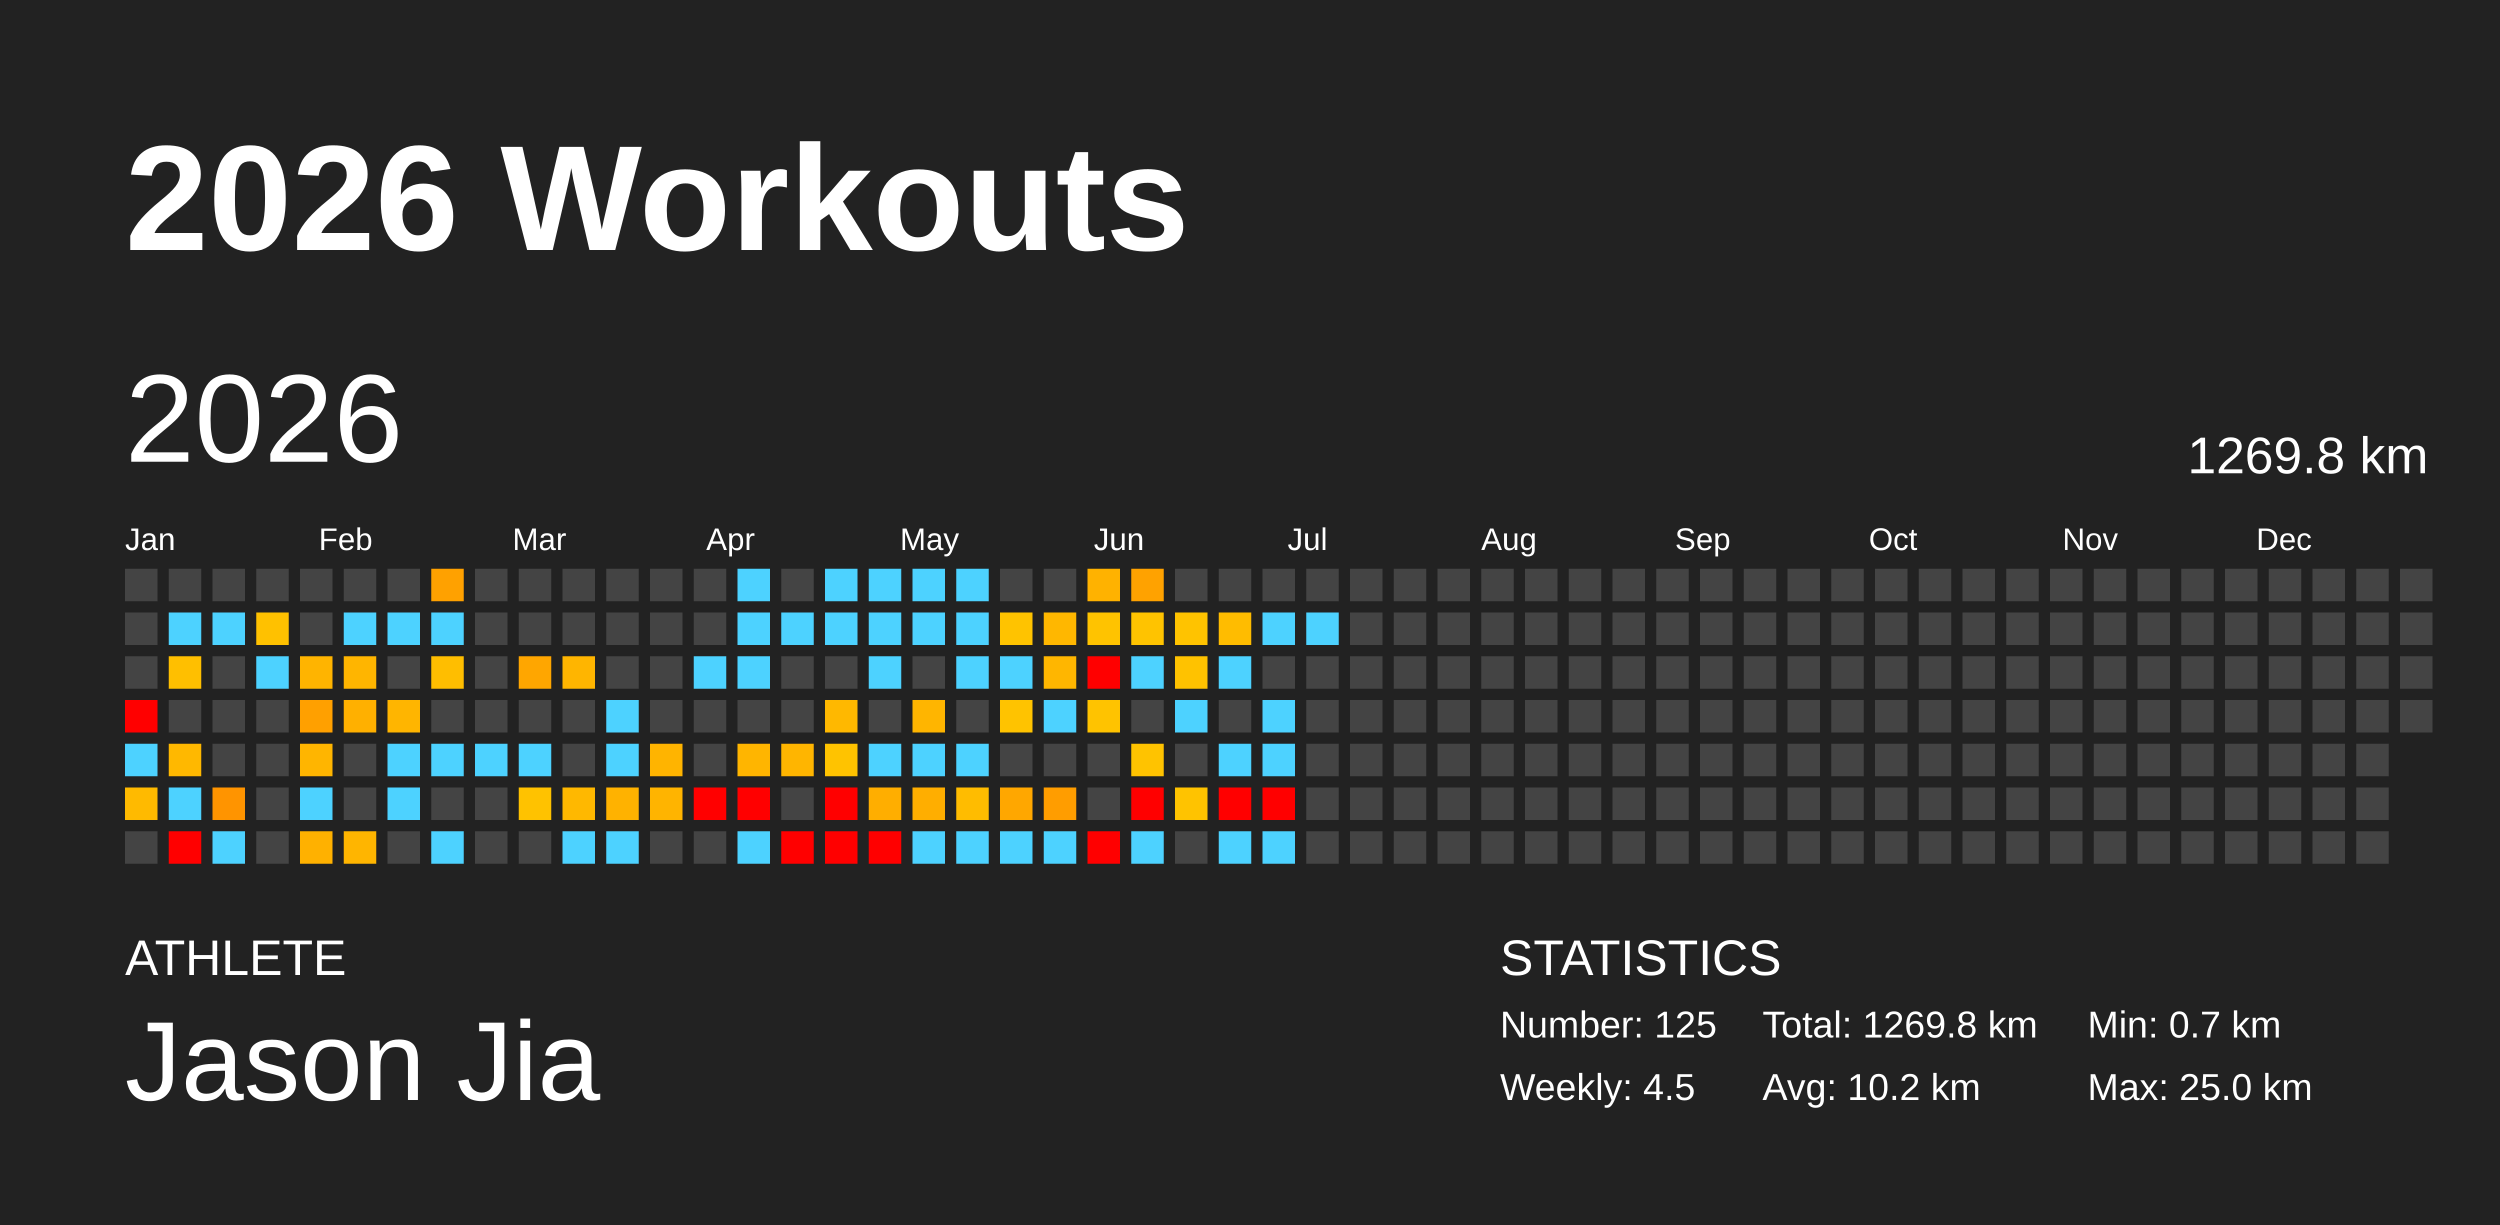
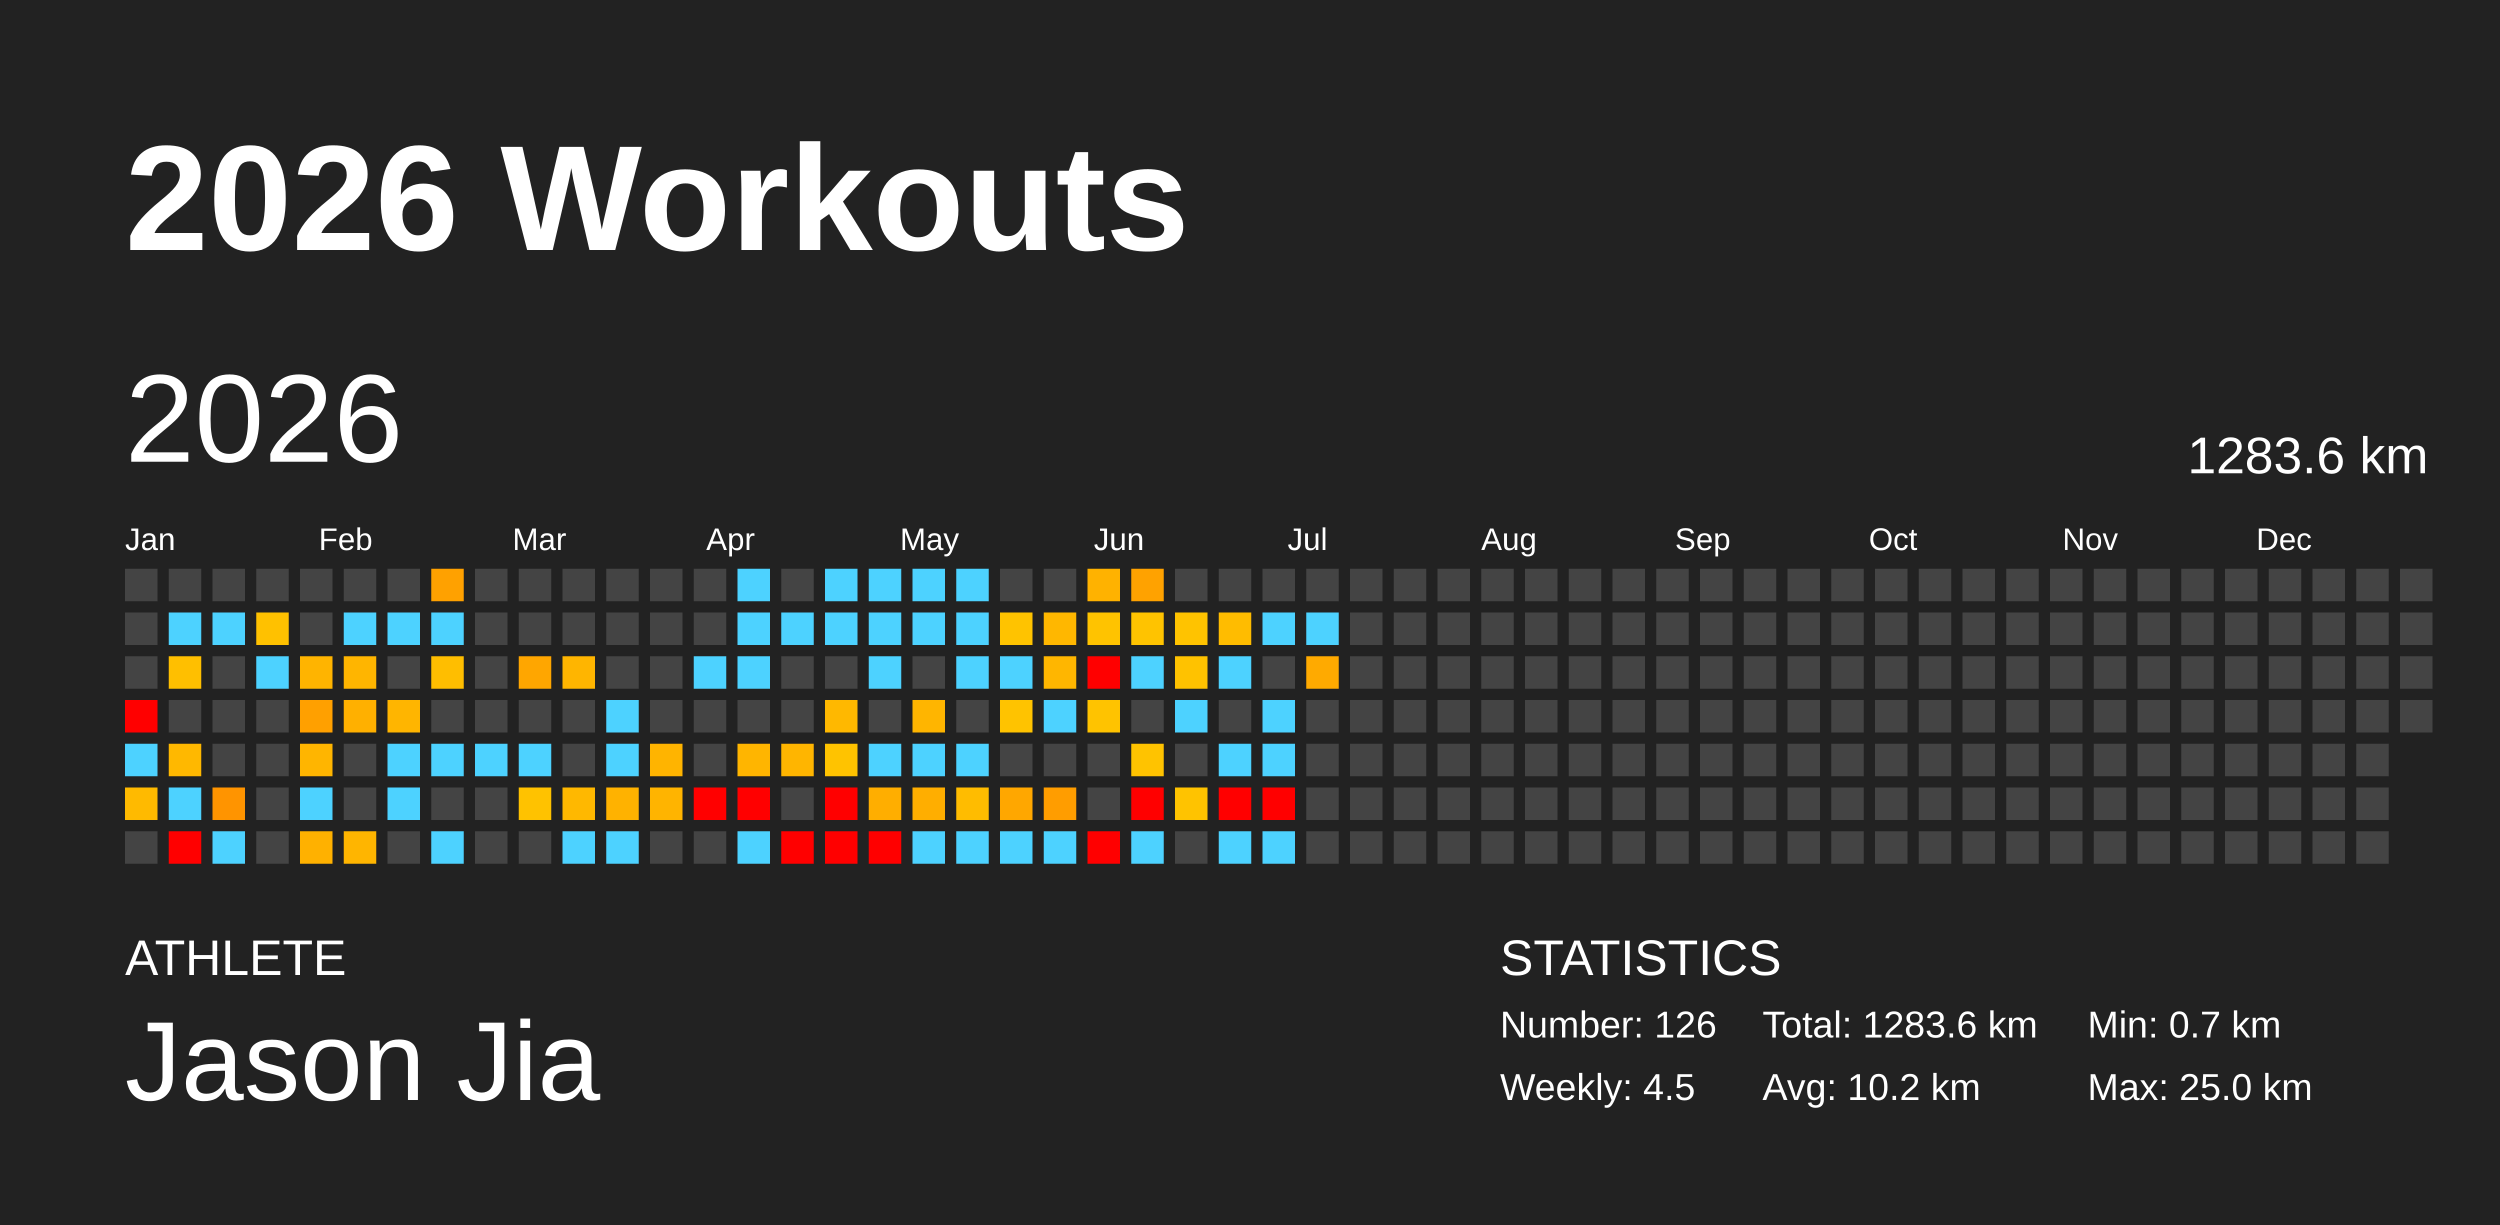
<svg xmlns="http://www.w3.org/2000/svg" baseProfile="full" height="98mm" version="1.1" viewBox="0,0,200,98" width="200mm">
  <defs />
  <rect fill="#222222" height="98" width="200" x="0" y="0" />
  <text fill="#FFFFFF" style="font-size:12px; font-family:Arial; font-weight:bold;" x="10" y="20">2026 Workouts</text>
  <text fill="#FFFFFF" style="font-size:4px; font-family:Arial" x="10" y="78">ATHLETE</text>
  <text fill="#FFFFFF" style="font-size:9px; font-family:Arial" x="10" y="88">Jason Jia</text>
  <text fill="#FFFFFF" style="font-size:4px; font-family:Arial" x="120" y="78">STATISTICS</text>
-   <text fill="#FFFFFF" style="font-size:3px; font-family:Arial" x="120" y="83">Number: 125</text>
+   <text fill="#FFFFFF" style="font-size:3px; font-family:Arial" x="120" y="83">Number: 126</text>
  <text fill="#FFFFFF" style="font-size:3px; font-family:Arial" x="120" y="88">Weekly: 4.5</text>
-   <text fill="#FFFFFF" style="font-size:3px; font-family:Arial" x="141" y="83">Total: 1269.8 km</text>
+   <text fill="#FFFFFF" style="font-size:3px; font-family:Arial" x="141" y="83">Total: 1283.6 km</text>
  <text fill="#FFFFFF" style="font-size:3px; font-family:Arial" x="141" y="88">Avg: 10.2 km</text>
  <text fill="#FFFFFF" style="font-size:3px; font-family:Arial" x="167" y="83">Min: 0.7 km</text>
  <text fill="#FFFFFF" style="font-size:3px; font-family:Arial" x="167" y="88">Max: 25.0 km</text>
  <text dominant-baseline="hanging" fill="#FFFFFF" style="font-size:10.0px; font-family:Arial;" x="10" y="30">2026</text>
-   <text dominant-baseline="hanging" fill="#FFFFFF" style="font-size:4.125px; font-family:Arial;" x="175" y="35">1269.8 km</text>
+   <text dominant-baseline="hanging" fill="#FFFFFF" style="font-size:4.125px; font-family:Arial;" x="175" y="35">1283.6 km</text>
  <text fill="#FFFFFF" style="font-size:2.5px; font-family:Arial" x="10.0" y="44">Jan</text>
  <text fill="#FFFFFF" style="font-size:2.5px; font-family:Arial" x="25.5" y="44">Feb</text>
  <text fill="#FFFFFF" style="font-size:2.5px; font-family:Arial" x="41.0" y="44">Mar</text>
  <text fill="#FFFFFF" style="font-size:2.5px; font-family:Arial" x="56.5" y="44">Apr</text>
  <text fill="#FFFFFF" style="font-size:2.5px; font-family:Arial" x="72.0" y="44">May</text>
  <text fill="#FFFFFF" style="font-size:2.5px; font-family:Arial" x="87.5" y="44">Jun</text>
  <text fill="#FFFFFF" style="font-size:2.5px; font-family:Arial" x="103.0" y="44">Jul</text>
  <text fill="#FFFFFF" style="font-size:2.5px; font-family:Arial" x="118.5" y="44">Aug</text>
  <text fill="#FFFFFF" style="font-size:2.5px; font-family:Arial" x="134.0" y="44">Sep</text>
  <text fill="#FFFFFF" style="font-size:2.5px; font-family:Arial" x="149.5" y="44">Oct</text>
  <text fill="#FFFFFF" style="font-size:2.5px; font-family:Arial" x="165.0" y="44">Nov</text>
  <text fill="#FFFFFF" style="font-size:2.5px; font-family:Arial" x="180.5" y="44">Dec</text>
  <rect fill="#444444" height="2.6" width="2.6" x="10.0" y="45.5" />
  <rect fill="#444444" height="2.6" width="2.6" x="10.0" y="49.0" />
  <rect fill="#444444" height="2.6" width="2.6" x="10.0" y="52.5" />
  <rect fill="red" height="2.6" width="2.6" x="10.0" y="56.0" />
  <rect fill="#4dd2ff" height="2.6" width="2.6" x="10.0" y="59.5" />
  <rect fill="#ffba00" height="2.6" width="2.6" x="10.0" y="63.0" />
  <rect fill="#444444" height="2.6" width="2.6" x="10.0" y="66.5" />
  <rect fill="#444444" height="2.6" width="2.6" x="13.5" y="45.5" />
  <rect fill="#4dd2ff" height="2.6" width="2.6" x="13.5" y="49.0" />
  <rect fill="#ffbf00" height="2.6" width="2.6" x="13.5" y="52.5" />
  <rect fill="#444444" height="2.6" width="2.6" x="13.5" y="56.0" />
  <rect fill="#ffb800" height="2.6" width="2.6" x="13.5" y="59.5" />
  <rect fill="#4dd2ff" height="2.6" width="2.6" x="13.5" y="63.0" />
  <rect fill="red" height="2.6" width="2.6" x="13.5" y="66.5" />
  <rect fill="#444444" height="2.6" width="2.6" x="17.0" y="45.5" />
  <rect fill="#4dd2ff" height="2.6" width="2.6" x="17.0" y="49.0" />
  <rect fill="#444444" height="2.6" width="2.6" x="17.0" y="52.5" />
  <rect fill="#444444" height="2.6" width="2.6" x="17.0" y="56.0" />
  <rect fill="#444444" height="2.6" width="2.6" x="17.0" y="59.5" />
  <rect fill="#ff9400" height="2.6" width="2.6" x="17.0" y="63.0" />
  <rect fill="#4dd2ff" height="2.6" width="2.6" x="17.0" y="66.5" />
  <rect fill="#444444" height="2.6" width="2.6" x="20.5" y="45.5" />
  <rect fill="#ffc100" height="2.6" width="2.6" x="20.5" y="49.0" />
  <rect fill="#4dd2ff" height="2.6" width="2.6" x="20.5" y="52.5" />
  <rect fill="#444444" height="2.6" width="2.6" x="20.5" y="56.0" />
  <rect fill="#444444" height="2.6" width="2.6" x="20.5" y="59.5" />
  <rect fill="#444444" height="2.6" width="2.6" x="20.5" y="63.0" />
  <rect fill="#444444" height="2.6" width="2.6" x="20.5" y="66.5" />
  <rect fill="#444444" height="2.6" width="2.6" x="24.0" y="45.5" />
  <rect fill="#444444" height="2.6" width="2.6" x="24.0" y="49.0" />
  <rect fill="#ffb400" height="2.6" width="2.6" x="24.0" y="52.5" />
  <rect fill="#ffa000" height="2.6" width="2.6" x="24.0" y="56.0" />
  <rect fill="#ffb500" height="2.6" width="2.6" x="24.0" y="59.5" />
  <rect fill="#4dd2ff" height="2.6" width="2.6" x="24.0" y="63.0" />
  <rect fill="#ffb100" height="2.6" width="2.6" x="24.0" y="66.5" />
  <rect fill="#444444" height="2.6" width="2.6" x="27.5" y="45.5" />
  <rect fill="#4dd2ff" height="2.6" width="2.6" x="27.5" y="49.0" />
  <rect fill="#ffb500" height="2.6" width="2.6" x="27.5" y="52.5" />
  <rect fill="#ffb000" height="2.6" width="2.6" x="27.5" y="56.0" />
  <rect fill="#444444" height="2.6" width="2.6" x="27.5" y="59.5" />
  <rect fill="#444444" height="2.6" width="2.6" x="27.5" y="63.0" />
  <rect fill="#ffb500" height="2.6" width="2.6" x="27.5" y="66.5" />
  <rect fill="#444444" height="2.6" width="2.6" x="31.0" y="45.5" />
  <rect fill="#4dd2ff" height="2.6" width="2.6" x="31.0" y="49.0" />
  <rect fill="#444444" height="2.6" width="2.6" x="31.0" y="52.5" />
  <rect fill="#ffb500" height="2.6" width="2.6" x="31.0" y="56.0" />
  <rect fill="#4dd2ff" height="2.6" width="2.6" x="31.0" y="59.5" />
  <rect fill="#4dd2ff" height="2.6" width="2.6" x="31.0" y="63.0" />
  <rect fill="#444444" height="2.6" width="2.6" x="31.0" y="66.5" />
  <rect fill="#ffa100" height="2.6" width="2.6" x="34.5" y="45.5" />
  <rect fill="#4dd2ff" height="2.6" width="2.6" x="34.5" y="49.0" />
  <rect fill="#ffbe00" height="2.6" width="2.6" x="34.5" y="52.5" />
  <rect fill="#444444" height="2.6" width="2.6" x="34.5" y="56.0" />
  <rect fill="#4dd2ff" height="2.6" width="2.6" x="34.5" y="59.5" />
  <rect fill="#444444" height="2.6" width="2.6" x="34.5" y="63.0" />
  <rect fill="#4dd2ff" height="2.6" width="2.6" x="34.5" y="66.5" />
  <rect fill="#444444" height="2.6" width="2.6" x="38.0" y="45.5" />
  <rect fill="#444444" height="2.6" width="2.6" x="38.0" y="49.0" />
  <rect fill="#444444" height="2.6" width="2.6" x="38.0" y="52.5" />
  <rect fill="#444444" height="2.6" width="2.6" x="38.0" y="56.0" />
  <rect fill="#4dd2ff" height="2.6" width="2.6" x="38.0" y="59.5" />
  <rect fill="#444444" height="2.6" width="2.6" x="38.0" y="63.0" />
  <rect fill="#444444" height="2.6" width="2.6" x="38.0" y="66.5" />
  <rect fill="#444444" height="2.6" width="2.6" x="41.5" y="45.5" />
  <rect fill="#444444" height="2.6" width="2.6" x="41.5" y="49.0" />
  <rect fill="#ffa600" height="2.6" width="2.6" x="41.5" y="52.5" />
  <rect fill="#444444" height="2.6" width="2.6" x="41.5" y="56.0" />
  <rect fill="#4dd2ff" height="2.6" width="2.6" x="41.5" y="59.5" />
  <rect fill="#ffc200" height="2.6" width="2.6" x="41.5" y="63.0" />
  <rect fill="#444444" height="2.6" width="2.6" x="41.5" y="66.5" />
  <rect fill="#444444" height="2.6" width="2.6" x="45.0" y="45.5" />
  <rect fill="#444444" height="2.6" width="2.6" x="45.0" y="49.0" />
  <rect fill="#ffb500" height="2.6" width="2.6" x="45.0" y="52.5" />
  <rect fill="#444444" height="2.6" width="2.6" x="45.0" y="56.0" />
  <rect fill="#444444" height="2.6" width="2.6" x="45.0" y="59.5" />
  <rect fill="#ffb800" height="2.6" width="2.6" x="45.0" y="63.0" />
  <rect fill="#4dd2ff" height="2.6" width="2.6" x="45.0" y="66.5" />
  <rect fill="#444444" height="2.6" width="2.6" x="48.5" y="45.5" />
  <rect fill="#444444" height="2.6" width="2.6" x="48.5" y="49.0" />
  <rect fill="#444444" height="2.6" width="2.6" x="48.5" y="52.5" />
  <rect fill="#4dd2ff" height="2.6" width="2.6" x="48.5" y="56.0" />
  <rect fill="#4dd2ff" height="2.6" width="2.6" x="48.5" y="59.5" />
  <rect fill="#ffb200" height="2.6" width="2.6" x="48.5" y="63.0" />
  <rect fill="#4dd2ff" height="2.6" width="2.6" x="48.5" y="66.5" />
  <rect fill="#444444" height="2.6" width="2.6" x="52.0" y="45.5" />
  <rect fill="#444444" height="2.6" width="2.6" x="52.0" y="49.0" />
  <rect fill="#444444" height="2.6" width="2.6" x="52.0" y="52.5" />
  <rect fill="#444444" height="2.6" width="2.6" x="52.0" y="56.0" />
  <rect fill="#ffb400" height="2.6" width="2.6" x="52.0" y="59.5" />
  <rect fill="#ffb400" height="2.6" width="2.6" x="52.0" y="63.0" />
  <rect fill="#444444" height="2.6" width="2.6" x="52.0" y="66.5" />
  <rect fill="#444444" height="2.6" width="2.6" x="55.5" y="45.5" />
  <rect fill="#444444" height="2.6" width="2.6" x="55.5" y="49.0" />
  <rect fill="#4dd2ff" height="2.6" width="2.6" x="55.5" y="52.5" />
  <rect fill="#444444" height="2.6" width="2.6" x="55.5" y="56.0" />
  <rect fill="#444444" height="2.6" width="2.6" x="55.5" y="59.5" />
  <rect fill="red" height="2.6" width="2.6" x="55.5" y="63.0" />
  <rect fill="#444444" height="2.6" width="2.6" x="55.5" y="66.5" />
  <rect fill="#4dd2ff" height="2.6" width="2.6" x="59.0" y="45.5" />
  <rect fill="#4dd2ff" height="2.6" width="2.6" x="59.0" y="49.0" />
  <rect fill="#4dd2ff" height="2.6" width="2.6" x="59.0" y="52.5" />
  <rect fill="#444444" height="2.6" width="2.6" x="59.0" y="56.0" />
  <rect fill="#ffb500" height="2.6" width="2.6" x="59.0" y="59.5" />
  <rect fill="red" height="2.6" width="2.6" x="59.0" y="63.0" />
  <rect fill="#4dd2ff" height="2.6" width="2.6" x="59.0" y="66.5" />
  <rect fill="#444444" height="2.6" width="2.6" x="62.5" y="45.5" />
  <rect fill="#4dd2ff" height="2.6" width="2.6" x="62.5" y="49.0" />
  <rect fill="#444444" height="2.6" width="2.6" x="62.5" y="52.5" />
  <rect fill="#444444" height="2.6" width="2.6" x="62.5" y="56.0" />
  <rect fill="#ffb500" height="2.6" width="2.6" x="62.5" y="59.5" />
  <rect fill="#444444" height="2.6" width="2.6" x="62.5" y="63.0" />
  <rect fill="red" height="2.6" width="2.6" x="62.5" y="66.5" />
  <rect fill="#4dd2ff" height="2.6" width="2.6" x="66.0" y="45.5" />
  <rect fill="#4dd2ff" height="2.6" width="2.6" x="66.0" y="49.0" />
  <rect fill="#444444" height="2.6" width="2.6" x="66.0" y="52.5" />
  <rect fill="#ffb800" height="2.6" width="2.6" x="66.0" y="56.0" />
  <rect fill="#ffc300" height="2.6" width="2.6" x="66.0" y="59.5" />
  <rect fill="red" height="2.6" width="2.6" x="66.0" y="63.0" />
  <rect fill="red" height="2.6" width="2.6" x="66.0" y="66.5" />
  <rect fill="#4dd2ff" height="2.6" width="2.6" x="69.5" y="45.5" />
  <rect fill="#4dd2ff" height="2.6" width="2.6" x="69.5" y="49.0" />
  <rect fill="#4dd2ff" height="2.6" width="2.6" x="69.5" y="52.5" />
  <rect fill="#444444" height="2.6" width="2.6" x="69.5" y="56.0" />
  <rect fill="#4dd2ff" height="2.6" width="2.6" x="69.5" y="59.5" />
  <rect fill="#ffae00" height="2.6" width="2.6" x="69.5" y="63.0" />
  <rect fill="red" height="2.6" width="2.6" x="69.5" y="66.5" />
  <rect fill="#4dd2ff" height="2.6" width="2.6" x="73.0" y="45.5" />
  <rect fill="#4dd2ff" height="2.6" width="2.6" x="73.0" y="49.0" />
  <rect fill="#444444" height="2.6" width="2.6" x="73.0" y="52.5" />
  <rect fill="#ffb500" height="2.6" width="2.6" x="73.0" y="56.0" />
  <rect fill="#4dd2ff" height="2.6" width="2.6" x="73.0" y="59.5" />
  <rect fill="#ffae00" height="2.6" width="2.6" x="73.0" y="63.0" />
  <rect fill="#4dd2ff" height="2.6" width="2.6" x="73.0" y="66.5" />
  <rect fill="#4dd2ff" height="2.6" width="2.6" x="76.5" y="45.5" />
  <rect fill="#4dd2ff" height="2.6" width="2.6" x="76.5" y="49.0" />
  <rect fill="#4dd2ff" height="2.6" width="2.6" x="76.5" y="52.5" />
  <rect fill="#444444" height="2.6" width="2.6" x="76.5" y="56.0" />
  <rect fill="#4dd2ff" height="2.6" width="2.6" x="76.5" y="59.5" />
  <rect fill="#ffbc00" height="2.6" width="2.6" x="76.5" y="63.0" />
  <rect fill="#4dd2ff" height="2.6" width="2.6" x="76.5" y="66.5" />
  <rect fill="#444444" height="2.6" width="2.6" x="80.0" y="45.5" />
  <rect fill="#ffc300" height="2.6" width="2.6" x="80.0" y="49.0" />
  <rect fill="#4dd2ff" height="2.6" width="2.6" x="80.0" y="52.5" />
  <rect fill="#ffc300" height="2.6" width="2.6" x="80.0" y="56.0" />
  <rect fill="#444444" height="2.6" width="2.6" x="80.0" y="59.5" />
  <rect fill="#ffa700" height="2.6" width="2.6" x="80.0" y="63.0" />
  <rect fill="#4dd2ff" height="2.6" width="2.6" x="80.0" y="66.5" />
  <rect fill="#444444" height="2.6" width="2.6" x="83.5" y="45.5" />
  <rect fill="#ffb700" height="2.6" width="2.6" x="83.5" y="49.0" />
  <rect fill="#ffb600" height="2.6" width="2.6" x="83.5" y="52.5" />
  <rect fill="#4dd2ff" height="2.6" width="2.6" x="83.5" y="56.0" />
  <rect fill="#444444" height="2.6" width="2.6" x="83.5" y="59.5" />
  <rect fill="#ff9d00" height="2.6" width="2.6" x="83.5" y="63.0" />
  <rect fill="#4dd2ff" height="2.6" width="2.6" x="83.5" y="66.5" />
  <rect fill="#ffb200" height="2.6" width="2.6" x="87.0" y="45.5" />
  <rect fill="#ffc300" height="2.6" width="2.6" x="87.0" y="49.0" />
  <rect fill="red" height="2.6" width="2.6" x="87.0" y="52.5" />
  <rect fill="#ffc300" height="2.6" width="2.6" x="87.0" y="56.0" />
  <rect fill="#444444" height="2.6" width="2.6" x="87.0" y="59.5" />
  <rect fill="#444444" height="2.6" width="2.6" x="87.0" y="63.0" />
  <rect fill="red" height="2.6" width="2.6" x="87.0" y="66.5" />
  <rect fill="#ffa200" height="2.6" width="2.6" x="90.5" y="45.5" />
  <rect fill="#ffc300" height="2.6" width="2.6" x="90.5" y="49.0" />
  <rect fill="#4dd2ff" height="2.6" width="2.6" x="90.5" y="52.5" />
  <rect fill="#444444" height="2.6" width="2.6" x="90.5" y="56.0" />
  <rect fill="#ffc300" height="2.6" width="2.6" x="90.5" y="59.5" />
  <rect fill="red" height="2.6" width="2.6" x="90.5" y="63.0" />
  <rect fill="#4dd2ff" height="2.6" width="2.6" x="90.5" y="66.5" />
  <rect fill="#444444" height="2.6" width="2.6" x="94.0" y="45.5" />
  <rect fill="#ffc300" height="2.6" width="2.6" x="94.0" y="49.0" />
  <rect fill="#ffc200" height="2.6" width="2.6" x="94.0" y="52.5" />
  <rect fill="#4dd2ff" height="2.6" width="2.6" x="94.0" y="56.0" />
  <rect fill="#444444" height="2.6" width="2.6" x="94.0" y="59.5" />
  <rect fill="#ffc300" height="2.6" width="2.6" x="94.0" y="63.0" />
  <rect fill="#444444" height="2.6" width="2.6" x="94.0" y="66.5" />
  <rect fill="#444444" height="2.6" width="2.6" x="97.5" y="45.5" />
  <rect fill="#ffbc00" height="2.6" width="2.6" x="97.5" y="49.0" />
  <rect fill="#4dd2ff" height="2.6" width="2.6" x="97.5" y="52.5" />
  <rect fill="#444444" height="2.6" width="2.6" x="97.5" y="56.0" />
  <rect fill="#4dd2ff" height="2.6" width="2.6" x="97.5" y="59.5" />
  <rect fill="red" height="2.6" width="2.6" x="97.5" y="63.0" />
  <rect fill="#4dd2ff" height="2.6" width="2.6" x="97.5" y="66.5" />
  <rect fill="#444444" height="2.6" width="2.6" x="101.0" y="45.5" />
  <rect fill="#4dd2ff" height="2.6" width="2.6" x="101.0" y="49.0" />
  <rect fill="#444444" height="2.6" width="2.6" x="101.0" y="52.5" />
  <rect fill="#4dd2ff" height="2.6" width="2.6" x="101.0" y="56.0" />
  <rect fill="#4dd2ff" height="2.6" width="2.6" x="101.0" y="59.5" />
  <rect fill="red" height="2.6" width="2.6" x="101.0" y="63.0" />
  <rect fill="#4dd2ff" height="2.6" width="2.6" x="101.0" y="66.5" />
  <rect fill="#444444" height="2.6" width="2.6" x="104.5" y="45.5" />
  <rect fill="#4dd2ff" height="2.6" width="2.6" x="104.5" y="49.0" />
-   <rect fill="#444444" height="2.6" width="2.6" x="104.5" y="52.5" />
+   <rect fill="#ffaa00" height="2.6" width="2.6" x="104.5" y="52.5" />
  <rect fill="#444444" height="2.6" width="2.6" x="104.5" y="56.0" />
  <rect fill="#444444" height="2.6" width="2.6" x="104.5" y="59.5" />
  <rect fill="#444444" height="2.6" width="2.6" x="104.5" y="63.0" />
  <rect fill="#444444" height="2.6" width="2.6" x="104.5" y="66.5" />
  <rect fill="#444444" height="2.6" width="2.6" x="108.0" y="45.5" />
  <rect fill="#444444" height="2.6" width="2.6" x="108.0" y="49.0" />
  <rect fill="#444444" height="2.6" width="2.6" x="108.0" y="52.5" />
  <rect fill="#444444" height="2.6" width="2.6" x="108.0" y="56.0" />
  <rect fill="#444444" height="2.6" width="2.6" x="108.0" y="59.5" />
  <rect fill="#444444" height="2.6" width="2.6" x="108.0" y="63.0" />
  <rect fill="#444444" height="2.6" width="2.6" x="108.0" y="66.5" />
  <rect fill="#444444" height="2.6" width="2.6" x="111.5" y="45.5" />
  <rect fill="#444444" height="2.6" width="2.6" x="111.5" y="49.0" />
  <rect fill="#444444" height="2.6" width="2.6" x="111.5" y="52.5" />
  <rect fill="#444444" height="2.6" width="2.6" x="111.5" y="56.0" />
  <rect fill="#444444" height="2.6" width="2.6" x="111.5" y="59.5" />
  <rect fill="#444444" height="2.6" width="2.6" x="111.5" y="63.0" />
  <rect fill="#444444" height="2.6" width="2.6" x="111.5" y="66.5" />
  <rect fill="#444444" height="2.6" width="2.6" x="115.0" y="45.5" />
  <rect fill="#444444" height="2.6" width="2.6" x="115.0" y="49.0" />
  <rect fill="#444444" height="2.6" width="2.6" x="115.0" y="52.5" />
  <rect fill="#444444" height="2.6" width="2.6" x="115.0" y="56.0" />
  <rect fill="#444444" height="2.6" width="2.6" x="115.0" y="59.5" />
  <rect fill="#444444" height="2.6" width="2.6" x="115.0" y="63.0" />
  <rect fill="#444444" height="2.6" width="2.6" x="115.0" y="66.5" />
  <rect fill="#444444" height="2.6" width="2.6" x="118.5" y="45.5" />
  <rect fill="#444444" height="2.6" width="2.6" x="118.5" y="49.0" />
  <rect fill="#444444" height="2.6" width="2.6" x="118.5" y="52.5" />
  <rect fill="#444444" height="2.6" width="2.6" x="118.5" y="56.0" />
  <rect fill="#444444" height="2.6" width="2.6" x="118.5" y="59.5" />
  <rect fill="#444444" height="2.6" width="2.6" x="118.5" y="63.0" />
  <rect fill="#444444" height="2.6" width="2.6" x="118.5" y="66.5" />
  <rect fill="#444444" height="2.6" width="2.6" x="122.0" y="45.5" />
  <rect fill="#444444" height="2.6" width="2.6" x="122.0" y="49.0" />
  <rect fill="#444444" height="2.6" width="2.6" x="122.0" y="52.5" />
  <rect fill="#444444" height="2.6" width="2.6" x="122.0" y="56.0" />
  <rect fill="#444444" height="2.6" width="2.6" x="122.0" y="59.5" />
  <rect fill="#444444" height="2.6" width="2.6" x="122.0" y="63.0" />
  <rect fill="#444444" height="2.6" width="2.6" x="122.0" y="66.5" />
  <rect fill="#444444" height="2.6" width="2.6" x="125.5" y="45.5" />
  <rect fill="#444444" height="2.6" width="2.6" x="125.5" y="49.0" />
  <rect fill="#444444" height="2.6" width="2.6" x="125.5" y="52.5" />
  <rect fill="#444444" height="2.6" width="2.6" x="125.5" y="56.0" />
  <rect fill="#444444" height="2.6" width="2.6" x="125.5" y="59.5" />
  <rect fill="#444444" height="2.6" width="2.6" x="125.5" y="63.0" />
  <rect fill="#444444" height="2.6" width="2.6" x="125.5" y="66.5" />
  <rect fill="#444444" height="2.6" width="2.6" x="129.0" y="45.5" />
  <rect fill="#444444" height="2.6" width="2.6" x="129.0" y="49.0" />
  <rect fill="#444444" height="2.6" width="2.6" x="129.0" y="52.5" />
  <rect fill="#444444" height="2.6" width="2.6" x="129.0" y="56.0" />
  <rect fill="#444444" height="2.6" width="2.6" x="129.0" y="59.5" />
  <rect fill="#444444" height="2.6" width="2.6" x="129.0" y="63.0" />
  <rect fill="#444444" height="2.6" width="2.6" x="129.0" y="66.5" />
  <rect fill="#444444" height="2.6" width="2.6" x="132.5" y="45.5" />
  <rect fill="#444444" height="2.6" width="2.6" x="132.5" y="49.0" />
  <rect fill="#444444" height="2.6" width="2.6" x="132.5" y="52.5" />
  <rect fill="#444444" height="2.6" width="2.6" x="132.5" y="56.0" />
  <rect fill="#444444" height="2.6" width="2.6" x="132.5" y="59.5" />
  <rect fill="#444444" height="2.6" width="2.6" x="132.5" y="63.0" />
  <rect fill="#444444" height="2.6" width="2.6" x="132.5" y="66.5" />
  <rect fill="#444444" height="2.6" width="2.6" x="136.0" y="45.5" />
  <rect fill="#444444" height="2.6" width="2.6" x="136.0" y="49.0" />
  <rect fill="#444444" height="2.6" width="2.6" x="136.0" y="52.5" />
  <rect fill="#444444" height="2.6" width="2.6" x="136.0" y="56.0" />
  <rect fill="#444444" height="2.6" width="2.6" x="136.0" y="59.5" />
  <rect fill="#444444" height="2.6" width="2.6" x="136.0" y="63.0" />
  <rect fill="#444444" height="2.6" width="2.6" x="136.0" y="66.5" />
  <rect fill="#444444" height="2.6" width="2.6" x="139.5" y="45.5" />
  <rect fill="#444444" height="2.6" width="2.6" x="139.5" y="49.0" />
  <rect fill="#444444" height="2.6" width="2.6" x="139.5" y="52.5" />
  <rect fill="#444444" height="2.6" width="2.6" x="139.5" y="56.0" />
  <rect fill="#444444" height="2.6" width="2.6" x="139.5" y="59.5" />
  <rect fill="#444444" height="2.6" width="2.6" x="139.5" y="63.0" />
  <rect fill="#444444" height="2.6" width="2.6" x="139.5" y="66.5" />
  <rect fill="#444444" height="2.6" width="2.6" x="143.0" y="45.5" />
  <rect fill="#444444" height="2.6" width="2.6" x="143.0" y="49.0" />
  <rect fill="#444444" height="2.6" width="2.6" x="143.0" y="52.5" />
  <rect fill="#444444" height="2.6" width="2.6" x="143.0" y="56.0" />
  <rect fill="#444444" height="2.6" width="2.6" x="143.0" y="59.5" />
  <rect fill="#444444" height="2.6" width="2.6" x="143.0" y="63.0" />
  <rect fill="#444444" height="2.6" width="2.6" x="143.0" y="66.5" />
  <rect fill="#444444" height="2.6" width="2.6" x="146.5" y="45.5" />
  <rect fill="#444444" height="2.6" width="2.6" x="146.5" y="49.0" />
  <rect fill="#444444" height="2.6" width="2.6" x="146.5" y="52.5" />
  <rect fill="#444444" height="2.6" width="2.6" x="146.5" y="56.0" />
  <rect fill="#444444" height="2.6" width="2.6" x="146.5" y="59.5" />
  <rect fill="#444444" height="2.6" width="2.6" x="146.5" y="63.0" />
  <rect fill="#444444" height="2.6" width="2.6" x="146.5" y="66.5" />
  <rect fill="#444444" height="2.6" width="2.6" x="150.0" y="45.5" />
  <rect fill="#444444" height="2.6" width="2.6" x="150.0" y="49.0" />
  <rect fill="#444444" height="2.6" width="2.6" x="150.0" y="52.5" />
  <rect fill="#444444" height="2.6" width="2.6" x="150.0" y="56.0" />
  <rect fill="#444444" height="2.6" width="2.6" x="150.0" y="59.5" />
  <rect fill="#444444" height="2.6" width="2.6" x="150.0" y="63.0" />
  <rect fill="#444444" height="2.6" width="2.6" x="150.0" y="66.5" />
  <rect fill="#444444" height="2.6" width="2.6" x="153.5" y="45.5" />
  <rect fill="#444444" height="2.6" width="2.6" x="153.5" y="49.0" />
  <rect fill="#444444" height="2.6" width="2.6" x="153.5" y="52.5" />
  <rect fill="#444444" height="2.6" width="2.6" x="153.5" y="56.0" />
  <rect fill="#444444" height="2.6" width="2.6" x="153.5" y="59.5" />
  <rect fill="#444444" height="2.6" width="2.6" x="153.5" y="63.0" />
  <rect fill="#444444" height="2.6" width="2.6" x="153.5" y="66.5" />
  <rect fill="#444444" height="2.6" width="2.6" x="157.0" y="45.5" />
  <rect fill="#444444" height="2.6" width="2.6" x="157.0" y="49.0" />
  <rect fill="#444444" height="2.6" width="2.6" x="157.0" y="52.5" />
  <rect fill="#444444" height="2.6" width="2.6" x="157.0" y="56.0" />
  <rect fill="#444444" height="2.6" width="2.6" x="157.0" y="59.5" />
  <rect fill="#444444" height="2.6" width="2.6" x="157.0" y="63.0" />
  <rect fill="#444444" height="2.6" width="2.6" x="157.0" y="66.5" />
  <rect fill="#444444" height="2.6" width="2.6" x="160.5" y="45.5" />
  <rect fill="#444444" height="2.6" width="2.6" x="160.5" y="49.0" />
  <rect fill="#444444" height="2.6" width="2.6" x="160.5" y="52.5" />
  <rect fill="#444444" height="2.6" width="2.6" x="160.5" y="56.0" />
  <rect fill="#444444" height="2.6" width="2.6" x="160.5" y="59.5" />
  <rect fill="#444444" height="2.6" width="2.6" x="160.5" y="63.0" />
  <rect fill="#444444" height="2.6" width="2.6" x="160.5" y="66.5" />
  <rect fill="#444444" height="2.6" width="2.6" x="164.0" y="45.5" />
  <rect fill="#444444" height="2.6" width="2.6" x="164.0" y="49.0" />
  <rect fill="#444444" height="2.6" width="2.6" x="164.0" y="52.5" />
  <rect fill="#444444" height="2.6" width="2.6" x="164.0" y="56.0" />
  <rect fill="#444444" height="2.6" width="2.6" x="164.0" y="59.5" />
  <rect fill="#444444" height="2.6" width="2.6" x="164.0" y="63.0" />
  <rect fill="#444444" height="2.6" width="2.6" x="164.0" y="66.5" />
  <rect fill="#444444" height="2.6" width="2.6" x="167.5" y="45.5" />
  <rect fill="#444444" height="2.6" width="2.6" x="167.5" y="49.0" />
  <rect fill="#444444" height="2.6" width="2.6" x="167.5" y="52.5" />
  <rect fill="#444444" height="2.6" width="2.6" x="167.5" y="56.0" />
  <rect fill="#444444" height="2.6" width="2.6" x="167.5" y="59.5" />
  <rect fill="#444444" height="2.6" width="2.6" x="167.5" y="63.0" />
  <rect fill="#444444" height="2.6" width="2.6" x="167.5" y="66.5" />
  <rect fill="#444444" height="2.6" width="2.6" x="171.0" y="45.5" />
  <rect fill="#444444" height="2.6" width="2.6" x="171.0" y="49.0" />
  <rect fill="#444444" height="2.6" width="2.6" x="171.0" y="52.5" />
  <rect fill="#444444" height="2.6" width="2.6" x="171.0" y="56.0" />
  <rect fill="#444444" height="2.6" width="2.6" x="171.0" y="59.5" />
  <rect fill="#444444" height="2.6" width="2.6" x="171.0" y="63.0" />
  <rect fill="#444444" height="2.6" width="2.6" x="171.0" y="66.5" />
  <rect fill="#444444" height="2.6" width="2.6" x="174.5" y="45.5" />
  <rect fill="#444444" height="2.6" width="2.6" x="174.5" y="49.0" />
  <rect fill="#444444" height="2.6" width="2.6" x="174.5" y="52.5" />
  <rect fill="#444444" height="2.6" width="2.6" x="174.5" y="56.0" />
  <rect fill="#444444" height="2.6" width="2.6" x="174.5" y="59.5" />
  <rect fill="#444444" height="2.6" width="2.6" x="174.5" y="63.0" />
  <rect fill="#444444" height="2.6" width="2.6" x="174.5" y="66.5" />
  <rect fill="#444444" height="2.6" width="2.6" x="178.0" y="45.5" />
  <rect fill="#444444" height="2.6" width="2.6" x="178.0" y="49.0" />
  <rect fill="#444444" height="2.6" width="2.6" x="178.0" y="52.5" />
  <rect fill="#444444" height="2.6" width="2.6" x="178.0" y="56.0" />
  <rect fill="#444444" height="2.6" width="2.6" x="178.0" y="59.5" />
  <rect fill="#444444" height="2.6" width="2.6" x="178.0" y="63.0" />
  <rect fill="#444444" height="2.6" width="2.6" x="178.0" y="66.5" />
  <rect fill="#444444" height="2.6" width="2.6" x="181.5" y="45.5" />
  <rect fill="#444444" height="2.6" width="2.6" x="181.5" y="49.0" />
  <rect fill="#444444" height="2.6" width="2.6" x="181.5" y="52.5" />
  <rect fill="#444444" height="2.6" width="2.6" x="181.5" y="56.0" />
  <rect fill="#444444" height="2.6" width="2.6" x="181.5" y="59.5" />
  <rect fill="#444444" height="2.6" width="2.6" x="181.5" y="63.0" />
  <rect fill="#444444" height="2.6" width="2.6" x="181.5" y="66.5" />
  <rect fill="#444444" height="2.6" width="2.6" x="185.0" y="45.5" />
  <rect fill="#444444" height="2.6" width="2.6" x="185.0" y="49.0" />
  <rect fill="#444444" height="2.6" width="2.6" x="185.0" y="52.5" />
  <rect fill="#444444" height="2.6" width="2.6" x="185.0" y="56.0" />
  <rect fill="#444444" height="2.6" width="2.6" x="185.0" y="59.5" />
  <rect fill="#444444" height="2.6" width="2.6" x="185.0" y="63.0" />
  <rect fill="#444444" height="2.6" width="2.6" x="185.0" y="66.5" />
  <rect fill="#444444" height="2.6" width="2.6" x="188.5" y="45.5" />
  <rect fill="#444444" height="2.6" width="2.6" x="188.5" y="49.0" />
  <rect fill="#444444" height="2.6" width="2.6" x="188.5" y="52.5" />
  <rect fill="#444444" height="2.6" width="2.6" x="188.5" y="56.0" />
  <rect fill="#444444" height="2.6" width="2.6" x="188.5" y="59.5" />
  <rect fill="#444444" height="2.6" width="2.6" x="188.5" y="63.0" />
  <rect fill="#444444" height="2.6" width="2.6" x="188.5" y="66.5" />
  <rect fill="#444444" height="2.6" width="2.6" x="192.0" y="45.5" />
  <rect fill="#444444" height="2.6" width="2.6" x="192.0" y="49.0" />
  <rect fill="#444444" height="2.6" width="2.6" x="192.0" y="52.5" />
  <rect fill="#444444" height="2.6" width="2.6" x="192.0" y="56.0" />
</svg>
